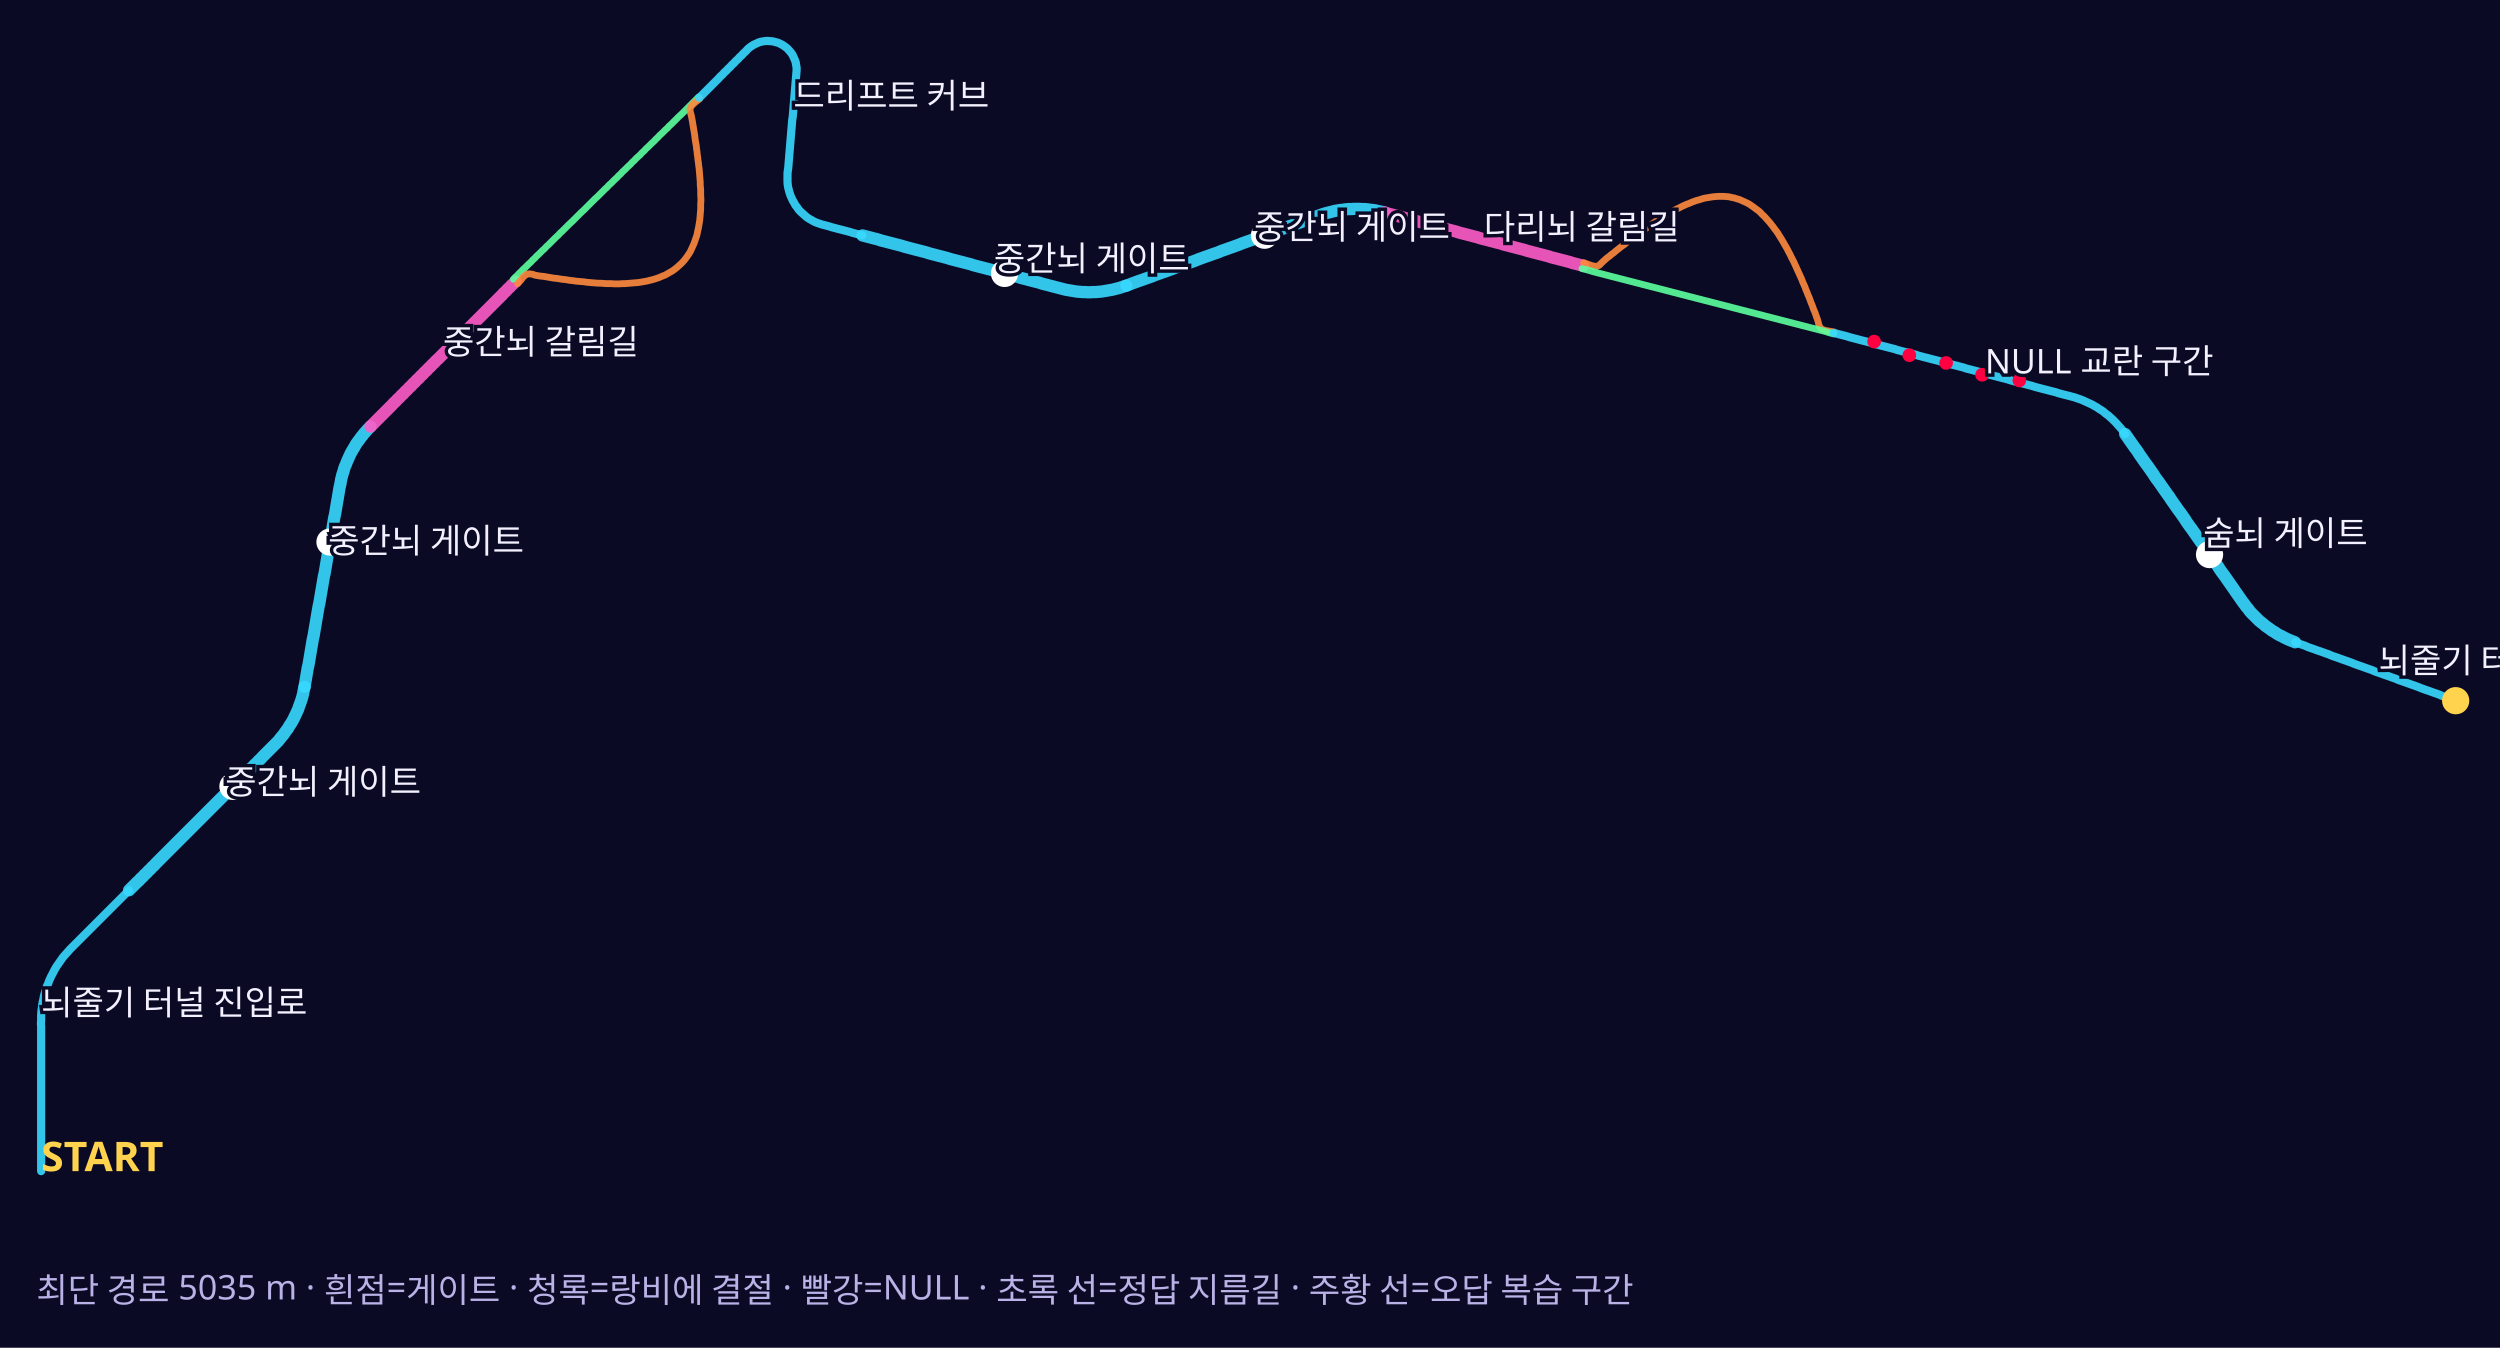
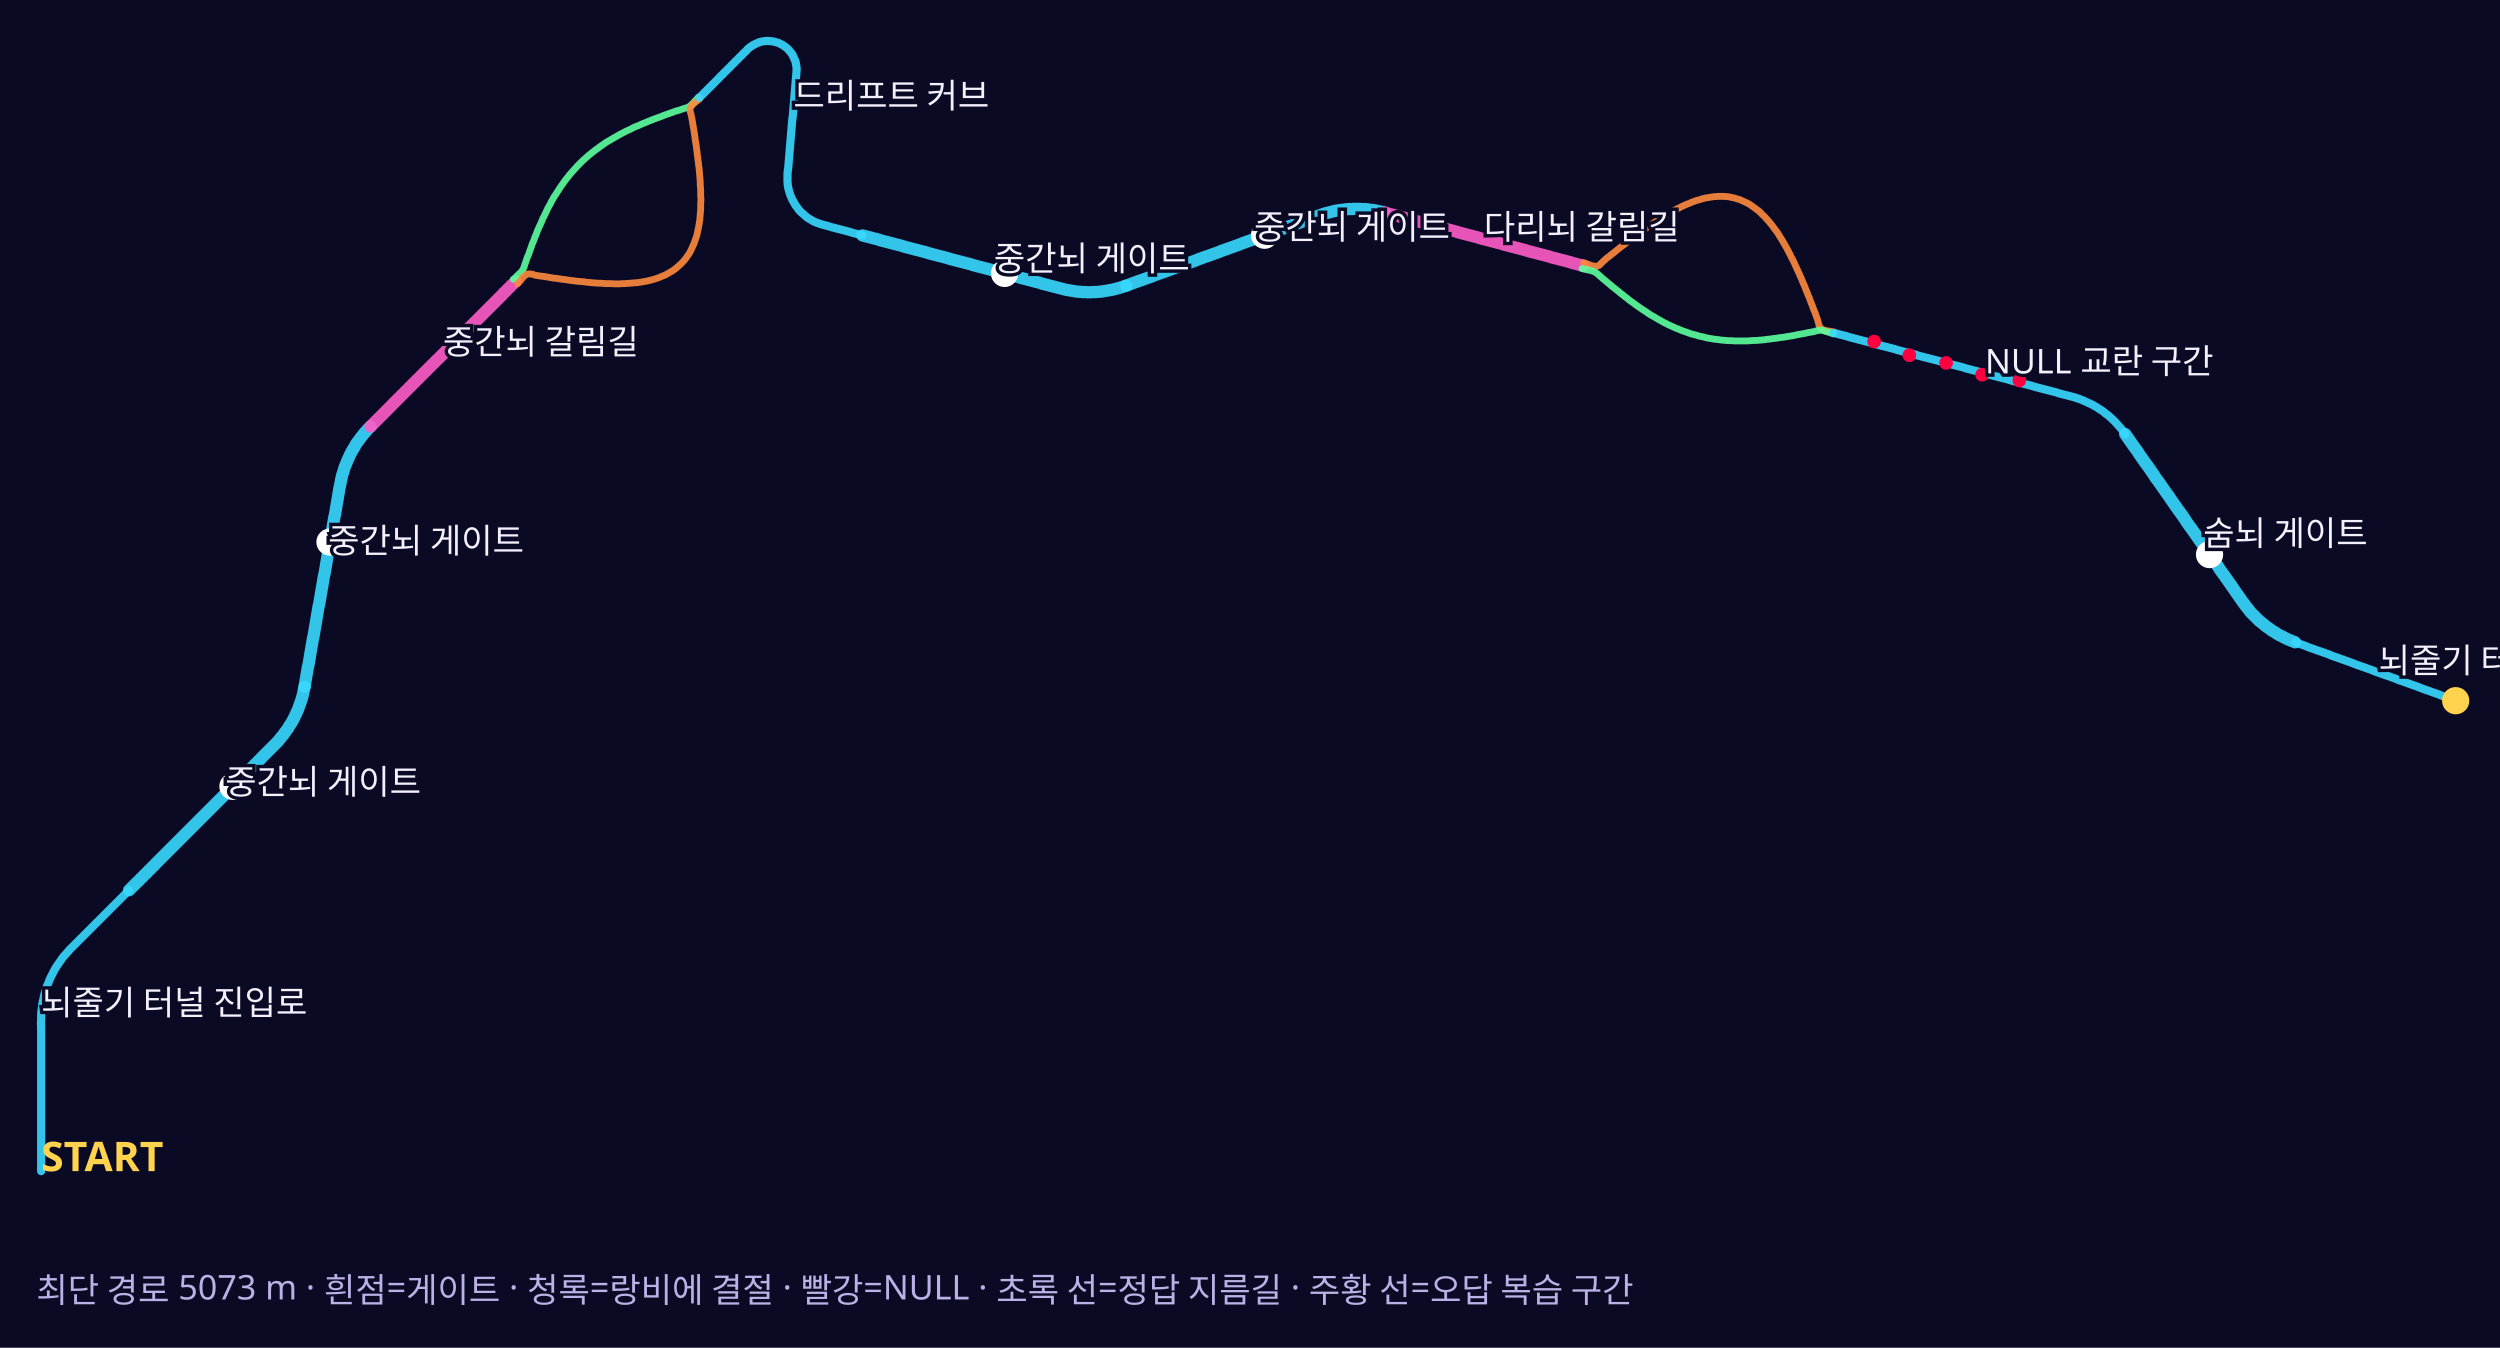
<svg xmlns="http://www.w3.org/2000/svg" width="1100" height="593" font-family="sans-serif">
  <rect width="100%" height="100%" fill="#0B0A24" />
  <polyline points="18.1,515.3 18.1,514.1 18.1,512.9 18.1,511.7 18.1,510.5 18.1,509.3 18.1,508.1 18.1,506.9 18.1,505.7 18.1,504.5 18.1,503.3 18.1,502.1 18.1,500.9 18.1,499.7 18.1,498.5 18.1,497.3 18.1,496.1 18.1,494.9 18.1,493.7 18.1,492.5 18.1,491.3 18.1,490.1 18.1,488.9 18.1,487.7 18.1,486.5 18.1,485.2 18.1,484.0 18.1,482.8 18.1,481.6 18.1,480.4 18.1,479.2 18.1,478.0 18.1,476.8 18.1,475.6 18.1,474.4 18.1,473.2 18.1,472.0 18.1,470.8 18.1,469.6 18.1,468.4 18.1,467.2 18.1,466.0 18.1,464.8 18.1,463.6 18.1,462.4 18.1,461.2 18.1,460.0 18.1,458.8 18.1,457.6 18.1,456.4 18.1,455.2 18.1,454.0 18.1,452.8 18.1,451.6 18.0,450.4 18.1,449.1 18.1,447.9 18.1,446.7 18.2,445.5 18.3,444.3 18.5,443.1 18.6,442.0 18.8,440.8 19.1,439.6 19.3,438.4 19.6,437.3 20.0,436.1 20.3,435.0 20.7,433.8 21.2,432.7 21.6,431.6 22.1,430.5 22.6,429.4 23.2,428.3 23.7,427.3 24.3,426.2 24.9,425.2 25.6,424.2 26.3,423.2 27.0,422.2 27.7,421.2 28.5,420.3 29.3,419.4 30.1,418.5 30.9,417.6 31.7,416.8 32.6,415.9 33.4,415.1 34.3,414.2 35.1,413.4 36.0,412.5 36.8,411.7 37.7,410.8 38.5,410.0 39.4,409.1 40.2,408.3 41.1,407.4 41.9,406.6 42.8,405.7 43.6,404.9 44.5,404.0 45.3,403.2 46.2,402.3 47.0,401.5 47.9,400.6 48.7,399.8 49.6,398.9 50.4,398.1 51.3,397.2 52.1,396.4 53.0,395.5 53.8,394.7 54.7,393.8 55.5,393.0 56.4,392.1 56.8,391.7" fill="none" stroke="#37D8FF" stroke-width="3.6" stroke-linecap="round" opacity="0.9" />
  <polyline points="56.8,391.7 57.6,390.9 58.5,390.0 59.3,389.2 60.2,388.3 61.1,387.5 61.9,386.6 62.8,385.8 63.6,384.9 64.5,384.1 65.3,383.2 66.2,382.4 67.0,381.5 67.9,380.7 68.7,379.8 69.6,378.9 70.4,378.1 71.3,377.2 72.1,376.4 73.0,375.5 73.8,374.7 74.7,373.8 75.5,373.0 76.4,372.1 77.2,371.3 78.1,370.4 78.9,369.6 79.8,368.7 80.6,367.9 81.5,367.0 82.3,366.2 83.2,365.3 84.0,364.5 84.9,363.6 85.7,362.8 86.6,361.9 87.4,361.1 88.3,360.2 89.1,359.4 90.0,358.5 90.8,357.7 91.7,356.8 92.5,356.0 93.4,355.1 94.2,354.3 95.1,353.4 95.9,352.6 96.8,351.7 97.6,350.9 98.5,350.0 99.3,349.2 100.2,348.3 101.0,347.5 101.9,346.6 102.7,345.8 103.6,344.9 104.4,344.1 105.3,343.2 106.1,342.4 107.0,341.5 107.9,340.7 108.7,339.8 109.6,339.0 110.4,338.1 111.3,337.3 112.1,336.4 113.0,335.6 113.8,334.7 114.7,333.9 115.5,333.0 116.4,332.1 117.2,331.3 118.1,330.4 118.9,329.6 119.8,328.7 120.6,327.9 121.5,327.0 122.3,326.2 123.1,325.2 123.8,324.3 124.6,323.4 125.3,322.4 126.0,321.4 126.7,320.5 127.3,319.4 128.0,318.4 128.6,317.4 129.2,316.3 129.7,315.2 130.2,314.2 130.7,313.1 131.2,312.0 131.6,310.8 132.0,309.7 132.4,308.6 132.8,307.4 133.1,306.3 133.4,305.1 133.6,303.9 133.9,302.7 134.0,302.3" fill="none" stroke="#37D8FF" stroke-width="5.4" stroke-linecap="round" opacity="0.9" />
  <polyline points="134.0,302.2 134.2,301.0 134.4,299.8 134.6,298.7 134.8,297.5 135.0,296.3 135.2,295.1 135.4,293.9 135.7,292.7 135.9,291.6 136.1,290.4 136.3,289.2 136.5,288.0 136.7,286.8 136.9,285.6 137.1,284.4 137.3,283.3 137.5,282.1 137.7,280.9 138.0,279.7 138.2,278.5 138.4,277.3 138.6,276.1 138.8,275.0 139.0,273.8 139.2,272.6 139.4,271.4 139.6,270.2 139.8,269.0 140.0,267.9 140.2,266.7 140.5,265.5 140.7,264.3 140.9,263.1 141.1,261.9 141.3,260.7 141.5,259.6 141.7,258.4 141.9,257.2 142.1,256.0 142.3,254.8 142.5,253.6 142.8,252.4 143.0,251.3 143.2,250.1 143.4,248.9 143.6,247.7 143.8,246.5 144.0,245.3 144.2,244.1 144.4,243.0 144.6,241.8 144.8,240.6 145.1,239.4 145.3,238.2 145.5,237.0 145.7,235.9 145.9,234.7 146.1,233.5 146.3,232.3 146.5,231.1 146.7,229.9 146.9,228.7 147.1,227.6 147.4,226.4 147.6,225.2 147.8,224.0 148.0,222.8 148.2,221.6 148.4,220.4 148.6,219.3 148.8,218.1 149.0,216.9 149.2,215.7 149.4,214.5 149.7,213.3 149.9,212.2 150.1,211.0 150.4,209.8 150.7,208.6 151.1,207.5 151.4,206.3 151.8,205.2 152.3,204.1 152.7,203.0 153.2,201.9 153.7,200.8 154.2,199.7 154.8,198.6 155.4,197.6 156.0,196.6 156.6,195.5 157.3,194.5 158.0,193.6 158.7,192.6 159.5,191.6 160.2,190.7 161.0,189.8 161.8,188.9 162.7,188.0 163.0,187.7" fill="none" stroke="#37D8FF" stroke-width="5.4" stroke-linecap="round" opacity="0.9" />
  <polyline points="163.0,187.7 163.9,186.8 164.7,186.0 165.6,185.1 166.4,184.3 167.3,183.4 168.1,182.6 169.0,181.7 169.8,180.9 170.7,180.0 171.5,179.2 172.4,178.3 173.2,177.4 174.1,176.6 174.9,175.7 175.8,174.9 176.6,174.0 177.5,173.2 178.3,172.3 179.2,171.5 180.0,170.6 180.9,169.8 181.7,168.9 182.6,168.1 183.4,167.2 184.3,166.4 185.1,165.5 186.0,164.7 186.8,163.8 187.7,163.0 188.5,162.1 189.4,161.3 190.2,160.4 191.1,159.6 191.9,158.7 192.8,157.9 193.7,157.0 194.5,156.2 195.4,155.3 196.2,154.5 197.1,153.6 197.9,152.8 198.8,151.9 199.6,151.1 200.5,150.2 201.3,149.4 202.2,148.5 203.0,147.7 203.9,146.8 204.7,146.0 205.6,145.1 206.4,144.3 207.3,143.4 208.1,142.6 209.0,141.7 209.8,140.9 210.7,140.0 211.5,139.2 212.4,138.3 213.2,137.5 214.1,136.6 214.9,135.8 215.8,134.9 216.6,134.1 217.5,133.2 218.3,132.4 219.2,131.5 220.0,130.7 220.9,129.8 221.7,128.9 222.6,128.1 223.4,127.2 224.3,126.4 225.1,125.5 226.0,124.7 226.8,123.8" fill="none" stroke="#FF5CC8" stroke-width="5.4" stroke-linecap="round" opacity="0.9" />
-   <polyline points="225.9,122.9 226.7,122.0 227.6,121.2 228.4,120.3 229.3,119.5 230.1,118.6 231.0,117.8 231.9,116.9 232.7,116.1 233.6,115.3 234.4,114.4 235.3,113.6 236.1,112.7 237.0,111.9 237.9,111.0 238.7,110.2 239.6,109.4 240.4,108.5 241.3,107.7 242.2,106.8 243.0,106.0 243.9,105.1 244.7,104.3 245.6,103.5 246.4,102.6 247.3,101.8 248.2,100.9 249.0,100.1 249.9,99.2 250.7,98.4 251.6,97.6 252.5,96.7 253.3,95.9 254.2,95.0 255.0,94.2 255.9,93.3 256.8,92.5 257.6,91.7 258.5,90.8 259.3,90.0 260.2,89.1 261.0,88.3 261.9,87.4 262.8,86.6 263.6,85.8 264.5,84.9 265.3,84.1 266.2,83.2 267.1,82.4 267.9,81.5 268.8,80.7 269.6,79.9 270.5,79.0 271.4,78.2 272.2,77.3 273.1,76.5 273.9,75.6 274.8,74.8 275.6,74.0 276.5,73.1 277.4,72.3 278.2,71.4 279.1,70.6 279.9,69.7 280.8,68.9 281.7,68.1 282.5,67.2 283.4,66.4 284.2,65.5 285.1,64.7 286.0,63.8 286.8,63.0 287.7,62.2 288.5,61.3 289.4,60.5 290.2,59.6 291.1,58.8 292.0,57.9 292.8,57.1 293.7,56.3 294.5,55.4 295.4,54.6 296.3,53.7 297.1,52.9 298.0,52.0 298.8,51.2 299.7,50.4 300.6,49.5 301.4,48.7 302.3,47.8 303.1,47.0 304.0,46.1 304.8,45.3 305.7,44.4 306.5,43.6 307.4,42.7 307.4,42.7" fill="none" stroke="#5CFF9D" stroke-width="3.0" stroke-linecap="round" opacity="0.9" />
+   <polyline points="225.9,122.9 226.8,122.1 227.6,121.3 228.5,120.4 229.4,119.6 230.1,118.6 230.6,117.5 230.9,116.4 231.3,115.3 231.7,114.1 232.1,113.0 232.6,111.9 233.0,110.7 233.4,109.6 233.8,108.5 234.2,107.3 234.7,106.2 235.1,105.1 235.5,104.0 236.0,102.9 236.4,101.7 236.9,100.6 237.4,99.5 237.9,98.4 238.4,97.3 238.8,96.2 239.4,95.1 239.9,94.1 240.4,93.0 240.9,91.9 241.5,90.8 242.1,89.8 242.6,88.7 243.2,87.7 243.8,86.6 244.5,85.6 245.1,84.6 245.8,83.6 246.4,82.6 247.1,81.6 247.8,80.6 248.5,79.6 249.2,78.7 250.0,77.7 250.7,76.8 251.5,75.9 252.3,75.0 253.1,74.1 253.9,73.2 254.8,72.3 255.6,71.5 256.5,70.6 257.4,69.8 258.3,69.0 259.2,68.2 260.1,67.5 261.1,66.7 262.0,66.0 263.0,65.3 263.9,64.6 264.9,63.9 265.9,63.2 266.9,62.5 268.0,61.9 269.0,61.3 270.0,60.7 271.1,60.1 272.1,59.5 273.2,58.9 274.2,58.4 275.3,57.8 276.4,57.3 277.5,56.8 278.6,56.2 279.7,55.7 280.8,55.3 281.9,54.8 283.0,54.3 284.1,53.9 285.2,53.4 286.3,53.0 287.5,52.5 288.6,52.1 289.7,51.7 290.8,51.3 292.0,50.8 293.1,50.4 294.2,50.0 295.4,49.6 296.5,49.2 297.6,48.8 298.8,48.5 299.9,48.1 301.1,47.7 302.2,47.4 303.3,46.9 304.2,46.1 305.1,45.2 305.9,44.3 306.7,43.5 307.3,42.8" fill="none" stroke="#5CFF9D" stroke-width="3.0" stroke-linecap="round" opacity="0.9" />
  <polyline points="227.8,124.8 228.6,123.9 229.4,123.0 230.1,122.0 231.0,121.2 232.0,120.6 233.2,120.5 234.4,120.7 235.5,121.1 236.7,121.3 237.9,121.5 239.1,121.6 240.3,121.8 241.4,122.0 242.6,122.2 243.8,122.4 245.0,122.5 246.2,122.7 247.4,122.9 248.6,123.0 249.8,123.2 251.0,123.4 252.2,123.5 253.4,123.7 254.6,123.8 255.8,123.9 257.0,124.0 258.2,124.2 259.4,124.3 260.5,124.4 261.7,124.5 262.9,124.6 264.1,124.6 265.4,124.7 266.6,124.8 267.8,124.8 269.0,124.8 270.2,124.9 271.4,124.9 272.6,124.9 273.8,124.8 275.0,124.8 276.2,124.7 277.4,124.6 278.6,124.5 279.8,124.4 281.0,124.3 282.2,124.1 283.3,123.9 284.5,123.7 285.7,123.4 286.9,123.1 288.0,122.8 289.2,122.4 290.3,122.0 291.4,121.5 292.5,121.1 293.6,120.5 294.6,119.9 295.7,119.3 296.7,118.6 297.6,117.9 298.5,117.1 299.4,116.3 300.3,115.4 301.1,114.5 301.8,113.6 302.5,112.6 303.2,111.6 303.8,110.6 304.3,109.5 304.8,108.4 305.3,107.3 305.7,106.2 306.1,105.0 306.5,103.9 306.8,102.7 307.0,101.6 307.3,100.4 307.5,99.2 307.7,98.0 307.9,96.8 308.0,95.6 308.1,94.4 308.2,93.2 308.3,92.0 308.3,90.8 308.3,89.6 308.4,88.4 308.4,87.2 308.3,86.0 308.3,84.8 308.3,83.6 308.2,82.4 308.1,81.2 308.1,80.0 308.0,78.8 307.9,77.6 307.8,76.4 307.7,75.2 307.6,74.0 307.4,72.8 307.3,71.6 307.1,70.4 307.0,69.2 306.8,68.0 306.7,66.8 306.5,65.6 306.4,64.4 306.2,63.3 306.0,62.1 305.8,60.9 305.7,59.7 305.5,58.5 305.3,57.3 305.1,56.1 304.9,54.9 304.7,53.7 304.5,52.6 304.3,51.4 304.0,50.2 303.7,49.1 303.6,47.9 304.1,46.8 304.9,45.9 305.8,45.1 306.8,44.3 307.7,43.6 307.9,43.3" fill="none" stroke="#FF8A3D" stroke-width="3.0" stroke-linecap="round" opacity="0.9" />
  <polyline points="307.7,43.0 308.5,42.2 309.4,41.3 310.2,40.5 311.1,39.6 311.9,38.8 312.8,37.9 313.6,37.1 314.5,36.2 315.3,35.4 316.2,34.5 317.0,33.6 317.9,32.8 318.7,31.9 319.6,31.1 320.4,30.2 321.3,29.4 322.1,28.5 323.0,27.7 323.8,26.8 324.7,26.0 325.5,25.1 326.4,24.3 327.2,23.4 328.1,22.6 328.9,21.7 329.8,20.9 330.8,20.2 331.8,19.6 332.9,19.1 334.0,18.6 335.2,18.3 336.4,18.1 337.6,18.0 338.8,18.1 340.0,18.2 341.2,18.5 342.3,18.8 343.4,19.3 344.5,19.9 345.5,20.6 346.4,21.3 347.2,22.2 348.0,23.1 348.7,24.1 349.2,25.2 349.7,26.3 350.1,27.4 350.3,28.6 350.5,29.8 350.5,31.0 350.4,32.2 350.3,33.4 350.2,34.6 350.1,35.8 350.0,37.0 349.9,38.2 349.8,39.4 349.7,40.6 349.6,41.8 349.5,43.0 349.4,44.2 349.3,45.4 349.2,46.6 349.1,47.8 349.0,49.0 348.9,50.2 348.8,51.4 348.6,52.6 348.5,53.8 348.4,55.0 348.3,56.2 348.2,57.3 348.1,58.5 348.0,59.7 347.9,60.9 347.8,62.1 347.7,63.3 347.6,64.5 347.5,65.7 347.4,66.9 347.3,68.1 347.2,69.3 347.1,70.5 347.0,71.7 346.9,72.9 346.8,74.1 346.6,75.3 346.5,76.5 346.5,77.7 346.5,78.9 346.5,80.1 346.6,81.3 346.8,82.5 347.1,83.7 347.4,84.8 347.8,86.0 348.3,87.1 348.8,88.2 349.4,89.2 350.0,90.3 350.7,91.2 351.4,92.2 352.2,93.1 353.1,93.9 354.0,94.7 354.9,95.5 355.9,96.2 357.0,96.8 358.0,97.4 359.1,97.9 360.2,98.3 361.4,98.7 362.5,99.0 363.7,99.3 364.8,99.6 366.0,100.0 367.2,100.3 368.3,100.6 369.5,100.9 370.7,101.2 371.8,101.5 373.0,101.8 374.1,102.1 375.3,102.5 376.5,102.8 377.6,103.1 378.8,103.4 379.4,103.6" fill="none" stroke="#37D8FF" stroke-width="3.6" stroke-linecap="round" opacity="0.9" />
  <polyline points="379.5,103.6 380.7,103.9 381.8,104.2 383.0,104.5 384.1,104.8 385.3,105.1 386.5,105.4 387.6,105.8 388.8,106.1 390.0,106.4 391.1,106.7 392.3,107.0 393.4,107.3 394.6,107.6 395.8,107.9 396.9,108.2 398.1,108.6 399.3,108.9 400.4,109.2 401.6,109.5 402.7,109.8 403.9,110.1 405.1,110.4 406.2,110.7 407.4,111.0 408.6,111.4 409.7,111.7 410.9,112.0 412.0,112.3 413.2,112.6 414.4,112.9 415.5,113.2 416.7,113.5 417.9,113.9 419.0,114.2 420.2,114.5 421.3,114.8 422.5,115.1 423.7,115.4 424.8,115.7 426.0,116.0 427.2,116.3 428.3,116.7 429.5,117.0 430.6,117.3 431.8,117.6 433.0,117.9 434.1,118.2 435.3,118.5 436.5,118.8 437.6,119.1 438.8,119.5 439.9,119.8 441.1,120.1 442.3,120.4 443.4,120.7 444.6,121.0 445.7,121.3 446.9,121.6 448.1,121.9 449.2,122.3 450.4,122.6 451.6,122.9 452.7,123.2 453.9,123.5 455.0,123.8 456.2,124.1 457.4,124.4 458.5,124.8 459.7,125.1 460.9,125.4 462.0,125.7 463.2,126.0 464.3,126.3 465.5,126.6 466.7,126.9 467.8,127.2 469.0,127.5 470.2,127.7 471.4,127.9 472.6,128.1 473.8,128.3 475.0,128.4 476.2,128.5 477.4,128.5 478.6,128.6 479.8,128.6 481.0,128.5 482.2,128.5 483.4,128.4 484.6,128.3 485.8,128.1 487.0,127.9 488.1,127.7 489.3,127.5 490.5,127.2 491.7,126.9 492.8,126.6 494.0,126.2 495.1,125.8 495.5,125.7" fill="none" stroke="#37D8FF" stroke-width="5.4" stroke-linecap="round" opacity="0.9" />
  <polyline points="495.6,125.7 496.7,125.3 497.9,124.8 499.0,124.4 500.1,124.0 501.2,123.6 502.4,123.2 503.5,122.8 504.6,122.4 505.8,122.0 506.9,121.6 508.0,121.1 509.2,120.7 510.3,120.3 511.4,119.9 512.6,119.5 513.7,119.1 514.8,118.7 515.9,118.3 517.1,117.8 518.2,117.4 519.3,117.0 520.5,116.6 521.6,116.2 522.7,115.8 523.9,115.4 525.0,115.0 526.1,114.6 527.3,114.1 528.4,113.7 529.5,113.3 530.6,112.9 531.8,112.5 532.9,112.1 534.0,111.7 535.2,111.3 536.3,110.9 537.4,110.4 538.6,110.0 539.7,109.6 540.8,109.2 542.0,108.8 543.1,108.4 544.2,108.0 545.3,107.6 546.5,107.1 547.6,106.7 548.7,106.3 549.9,105.9 551.0,105.5 552.1,105.1 553.3,104.7 554.4,104.3 555.5,103.9 556.7,103.4 557.8,103.0 558.9,102.6 560.0,102.2 561.2,101.8 562.3,101.4 563.4,101.0 564.6,100.6 565.7,100.2 566.8,99.7 568.0,99.3 569.1,98.9 570.2,98.5 571.4,98.1 572.5,97.7 573.6,97.3 574.7,96.9 575.9,96.4 577.0,96.0 578.1,95.6 579.3,95.2 580.4,94.8 581.5,94.4 582.7,94.0 583.8,93.7 585.0,93.4 586.2,93.1 587.3,92.8 588.5,92.6 589.7,92.4 590.9,92.3 592.1,92.1 593.3,92.0 594.5,92.0 595.7,91.9 596.9,91.9 598.1,91.9 599.3,92.0 600.5,92.0 601.7,92.1 602.9,92.3 604.1,92.4 605.3,92.6 606.5,92.9 607.6,93.1 608.8,93.4 609.3,93.5" fill="none" stroke="#37D8FF" stroke-width="5.4" stroke-linecap="round" opacity="0.9" />
  <polyline points="609.3,93.5 610.5,93.9 611.6,94.2 612.8,94.5 614.0,94.8 615.1,95.1 616.3,95.4 617.5,95.7 618.6,96.0 619.8,96.3 620.9,96.7 622.1,97.0 623.3,97.3 624.4,97.6 625.6,97.9 626.8,98.2 627.9,98.5 629.1,98.8 630.2,99.1 631.4,99.5 632.6,99.8 633.7,100.1 634.9,100.4 636.1,100.7 637.2,101.0 638.4,101.3 639.5,101.6 640.7,101.9 641.9,102.3 643.0,102.6 644.2,102.9 645.4,103.2 646.5,103.5 647.7,103.8 648.8,104.1 650.0,104.4 651.2,104.8 652.3,105.1 653.5,105.4 654.7,105.7 655.8,106.0 657.0,106.3 658.1,106.6 659.3,106.9 660.5,107.2 661.6,107.6 662.8,107.9 664.0,108.2 665.1,108.5 666.3,108.8 667.4,109.1 668.6,109.4 669.8,109.7 670.9,110.0 672.1,110.4 673.3,110.7 674.4,111.0 675.6,111.3 676.7,111.6 677.9,111.9 679.1,112.2 680.2,112.5 681.4,112.8 682.5,113.2 683.7,113.5 684.9,113.8 686.0,114.1 687.2,114.4 688.4,114.7 689.5,115.0 690.7,115.3 691.8,115.7 693.0,116.0 694.2,116.3 695.3,116.6 696.5,116.9" fill="none" stroke="#FF5CC8" stroke-width="5.4" stroke-linecap="round" opacity="0.9" />
  <polyline points="696.8,115.6 698.0,116.0 699.1,116.4 700.2,116.8 701.4,117.1 702.6,117.2 703.7,116.7 704.6,115.8 705.4,115.0 706.3,114.2 707.2,113.4 708.2,112.7 709.1,111.9 710.1,111.2 711.0,110.4 711.9,109.7 712.9,108.9 713.8,108.2 714.8,107.5 715.7,106.7 716.7,106.0 717.6,105.2 718.6,104.5 719.6,103.8 720.5,103.1 721.5,102.4 722.5,101.7 723.5,101.0 724.4,100.3 725.4,99.6 726.4,98.9 727.4,98.2 728.4,97.5 729.4,96.9 730.4,96.2 731.4,95.6 732.5,95.0 733.5,94.4 734.5,93.7 735.6,93.2 736.6,92.6 737.7,92.0 738.8,91.5 739.9,90.9 741.0,90.4 742.1,89.9 743.2,89.5 744.3,89.0 745.4,88.6 746.5,88.2 747.7,87.9 748.9,87.5 750.0,87.2 751.2,87.0 752.4,86.8 753.6,86.6 754.8,86.5 756.0,86.4 757.2,86.4 758.4,86.4 759.6,86.5 760.8,86.6 762.0,86.9 763.1,87.1 764.3,87.5 765.4,87.8 766.5,88.3 767.6,88.8 768.7,89.3 769.8,89.9 770.8,90.6 771.8,91.3 772.7,92.0 773.7,92.7 774.6,93.5 775.4,94.4 776.3,95.2 777.1,96.1 777.9,97.0 778.7,97.9 779.4,98.8 780.2,99.8 780.9,100.8 781.6,101.7 782.3,102.7 782.9,103.7 783.6,104.8 784.2,105.8 784.8,106.8 785.4,107.9 786.0,108.9 786.6,110.0 787.1,111.0 787.7,112.1 788.2,113.2 788.8,114.3 789.3,115.3 789.8,116.4 790.3,117.5 790.8,118.6 791.3,119.7 791.8,120.8 792.3,121.9 792.8,123.0 793.2,124.1 793.7,125.2 794.2,126.3 794.6,127.5 795.1,128.6 795.5,129.7 796.0,130.8 796.4,131.9 796.8,133.0 797.3,134.2 797.7,135.3 798.1,136.4 798.6,137.5 799.0,138.7 799.4,139.8 799.8,140.9 800.1,142.1 800.4,143.2 801.0,144.3 802.0,145.0 803.1,145.4 804.3,145.6 805.5,145.8 806.7,146.0 807.0,146.1" fill="none" stroke="#FF8A3D" stroke-width="3.0" stroke-linecap="round" opacity="0.9" />
-   <polyline points="696.1,118.2 697.3,118.5 698.5,118.8 699.6,119.1 700.8,119.5 702.0,119.8 703.1,120.1 704.3,120.4 705.5,120.7 706.6,121.0 707.8,121.3 708.9,121.6 710.1,121.9 711.3,122.2 712.4,122.5 713.6,122.8 714.8,123.1 715.9,123.4 717.1,123.7 718.3,124.0 719.4,124.3 720.6,124.6 721.8,124.9 722.9,125.2 724.1,125.5 725.3,125.8 726.4,126.1 727.6,126.4 728.8,126.7 729.9,127.0 731.1,127.3 732.3,127.6 733.4,127.9 734.6,128.2 735.7,128.5 736.9,128.8 738.1,129.1 739.2,129.4 740.4,129.7 741.6,130.0 742.7,130.3 743.9,130.6 745.1,130.9 746.2,131.2 747.4,131.5 748.6,131.8 749.7,132.1 750.9,132.4 752.1,132.7 753.2,133.0 754.4,133.3 755.6,133.6 756.7,133.9 757.9,134.2 759.1,134.5 760.2,134.8 761.4,135.1 762.5,135.4 763.7,135.7 764.9,136.0 766.0,136.3 767.2,136.6 768.4,136.9 769.5,137.2 770.7,137.5 771.9,137.8 773.0,138.1 774.2,138.4 775.4,138.7 776.5,139.0 777.7,139.3 778.9,139.6 780.0,139.9 781.2,140.2 782.4,140.5 783.5,140.8 784.7,141.1 785.9,141.4 787.0,141.7 788.2,142.0 789.3,142.3 790.5,142.6 791.7,142.9 792.8,143.2 794.0,143.5 795.2,143.8 796.3,144.1 797.5,144.4 798.7,144.7 799.8,145.0 801.0,145.3 802.2,145.6 803.3,145.9 804.5,146.3 805.6,146.6 806.8,146.9 806.8,146.9" fill="none" stroke="#5CFF9D" stroke-width="3.0" stroke-linecap="round" opacity="0.9" />
+   <polyline points="696.1,118.2 697.3,118.5 698.5,118.7 699.7,119.0 700.8,119.3 701.9,119.8 702.9,120.5 703.8,121.3 704.7,122.1 705.6,122.9 706.5,123.6 707.4,124.4 708.4,125.2 709.3,126.0 710.2,126.7 711.2,127.5 712.1,128.2 713.0,129.0 714.0,129.7 714.9,130.5 715.9,131.2 716.8,132.0 717.8,132.7 718.8,133.4 719.7,134.1 720.7,134.8 721.7,135.5 722.7,136.2 723.7,136.8 724.7,137.5 725.7,138.2 726.7,138.8 727.8,139.4 728.8,140.0 729.8,140.6 730.9,141.2 731.9,141.8 733.0,142.3 734.1,142.9 735.2,143.4 736.3,143.9 737.4,144.4 738.5,144.8 739.6,145.3 740.7,145.7 741.9,146.1 743.0,146.5 744.1,146.9 745.3,147.2 746.5,147.5 747.6,147.9 748.8,148.1 750.0,148.4 751.1,148.7 752.3,148.9 753.5,149.1 754.7,149.3 755.9,149.4 757.1,149.6 758.3,149.7 759.5,149.8 760.7,149.9 761.9,149.9 763.1,150.0 764.3,150.0 765.5,150.0 766.7,150.0 767.9,150.0 769.1,150.0 770.3,149.9 771.5,149.8 772.7,149.8 773.9,149.7 775.1,149.6 776.3,149.5 777.5,149.3 778.7,149.2 779.9,149.0 781.1,148.9 782.3,148.7 783.5,148.5 784.7,148.4 785.8,148.2 787.0,148.0 788.2,147.8 789.4,147.6 790.6,147.3 791.8,147.1 792.9,146.9 794.1,146.7 795.3,146.4 796.5,146.2 797.7,146.0 798.8,145.7 800.0,145.4 801.2,145.3 802.4,145.5 803.5,145.9 804.7,146.2 805.8,146.6 806.7,146.9" fill="none" stroke="#5CFF9D" stroke-width="3.0" stroke-linecap="round" opacity="0.9" />
  <polyline points="806.9,146.5 808.1,146.8 809.2,147.1 810.4,147.4 811.6,147.7 812.7,148.0 813.9,148.4 815.1,148.7 816.2,149.0 817.4,149.3 818.5,149.6 819.7,149.9 820.9,150.2 822.0,150.5 823.2,150.8 824.4,151.2 825.5,151.5 826.7,151.8 827.8,152.1 829.0,152.4 830.2,152.7 831.3,153.0 832.5,153.3 833.7,153.6 834.8,154.0 836.0,154.3 837.1,154.6 838.3,154.9 839.5,155.2 840.6,155.5 841.8,155.8 843.0,156.1 844.1,156.5 845.3,156.8 846.4,157.1 847.6,157.4 848.8,157.7 849.9,158.0 851.1,158.3 852.3,158.6 853.4,158.9 854.6,159.3 855.7,159.6 856.9,159.9 858.1,160.2 859.2,160.5 860.4,160.8 861.6,161.1 862.7,161.4 863.9,161.7 865.0,162.1 866.2,162.4 867.4,162.7 868.5,163.0 869.7,163.3 870.8,163.6 872.0,163.9 873.2,164.2 874.3,164.5 875.5,164.9 876.7,165.2 877.8,165.5 879.0,165.8 880.1,166.1 881.3,166.4 882.5,166.7 883.6,167.0 884.8,167.4 886.0,167.7 887.1,168.0 888.3,168.3 889.4,168.6 890.6,168.9 891.8,169.2 892.9,169.5 894.1,169.8 895.3,170.2 896.4,170.5 897.6,170.8 898.7,171.1 899.9,171.4 901.1,171.7 902.2,172.0 903.4,172.3 904.6,172.6 905.7,173.0 906.9,173.3 908.0,173.6 909.2,173.9 910.4,174.2 911.5,174.5 912.7,174.8 913.8,175.2 915.0,175.6 916.1,176.0 917.2,176.5 918.3,177.0 919.4,177.5 920.5,178.0 921.5,178.6 922.6,179.2 923.6,179.9 924.6,180.5 925.6,181.2 926.5,182.0 927.5,182.7 928.4,183.5 929.3,184.3 930.1,185.1 931.0,186.0 931.8,186.9 932.6,187.8 933.4,188.7 934.1,189.6 934.8,190.6 935.1,191.0" fill="none" stroke="#37D8FF" stroke-width="3.6" stroke-linecap="round" opacity="0.9" />
  <polyline points="935.1,191.0 935.8,192.0 936.5,193.0 937.2,194.0 937.9,195.0 938.6,196.0 939.3,197.0 940.0,197.9 940.7,198.9 941.3,199.9 942.0,200.9 942.7,201.9 943.4,202.9 944.1,203.9 944.8,204.8 945.5,205.8 946.2,206.8 946.9,207.8 947.6,208.8 948.2,209.8 948.9,210.8 949.6,211.7 950.3,212.7 951.0,213.7 951.7,214.7 952.4,215.7 953.1,216.7 953.8,217.7 954.5,218.6 955.1,219.6 955.8,220.6 956.5,221.6 957.2,222.6 957.9,223.6 958.6,224.6 959.3,225.5 960.0,226.5 960.7,227.5 961.4,228.5 962.0,229.5 962.7,230.5 963.4,231.5 964.1,232.4 964.8,233.4 965.5,234.4 966.2,235.4 966.9,236.4 967.6,237.4 968.3,238.4 969.0,239.3 969.6,240.3 970.3,241.3 971.0,242.3 971.7,243.3 972.4,244.3 973.1,245.3 973.8,246.2 974.5,247.2 975.2,248.2 975.9,249.2 976.5,250.2 977.2,251.2 977.9,252.2 978.6,253.1 979.3,254.1 980.0,255.1 980.7,256.1 981.4,257.1 982.1,258.1 982.8,259.1 983.4,260.0 984.1,261.0 984.8,262.0 985.5,263.0 986.2,264.0 986.9,265.0 987.6,265.9 988.3,266.9 989.1,267.8 989.8,268.8 990.6,269.7 991.5,270.6 992.3,271.4 993.2,272.3 994.0,273.1 995.0,273.9 995.9,274.6 996.8,275.4 997.8,276.1 998.8,276.8 999.7,277.5 1000.8,278.1 1001.8,278.8 1002.8,279.4 1003.9,279.9 1005.0,280.5 1006.0,281.0 1007.1,281.5 1008.3,282.0 1009.4,282.4 1009.8,282.6" fill="none" stroke="#37D8FF" stroke-width="5.4" stroke-linecap="round" opacity="0.9" />
  <polyline points="1009.9,282.6 1011.0,283.0 1012.1,283.4 1013.3,283.8 1014.4,284.2 1015.5,284.7 1016.6,285.1 1017.8,285.5 1018.9,285.9 1020.0,286.3 1021.2,286.7 1022.3,287.1 1023.4,287.5 1024.6,287.9 1025.7,288.4 1026.8,288.8 1028.0,289.2 1029.1,289.6 1030.2,290.0 1031.3,290.4 1032.5,290.8 1033.6,291.2 1034.7,291.6 1035.9,292.1 1037.0,292.5 1038.1,292.9 1039.3,293.3 1040.4,293.7 1041.5,294.1 1042.7,294.5 1043.8,294.9 1044.9,295.4 1046.0,295.8 1047.2,296.2 1048.3,296.6 1049.4,297.0 1050.6,297.4 1051.7,297.8 1052.8,298.2 1054.0,298.6 1055.1,299.1 1056.2,299.5 1057.4,299.9 1058.5,300.3 1059.6,300.7 1060.7,301.1 1061.9,301.5 1063.0,301.9 1064.1,302.3 1065.3,302.8 1066.4,303.2 1067.5,303.6 1068.7,304.0 1069.8,304.4 1070.9,304.8 1072.1,305.2 1073.2,305.6 1074.3,306.1 1075.4,306.5 1076.6,306.9 1077.7,307.3 1078.8,307.7 1080.0,308.1 1081.1,308.5 1082.2,308.9 1083.4,309.3" fill="none" stroke="#37D8FF" stroke-width="3.6" stroke-linecap="round" opacity="0.9" />
  <circle cx="102.5" cy="346.0" r="6" fill="#FFFFFF" />
  <circle cx="145.2" cy="238.5" r="6" fill="#FFFFFF" />
  <circle cx="442.0" cy="120.3" r="6" fill="#FFFFFF" />
  <circle cx="556.4" cy="103.5" r="6" fill="#FFFFFF" />
  <circle cx="824.6" cy="150.3" r="3" fill="#FF0040" />
  <circle cx="840.1" cy="156.3" r="3" fill="#FF0040" />
  <circle cx="856.3" cy="159.7" r="3" fill="#FF0040" />
  <circle cx="872.1" cy="164.9" r="3" fill="#FF0040" />
  <circle cx="888.5" cy="167.4" r="3" fill="#FF0040" />
  <circle cx="972.2" cy="244.0" r="6" fill="#FFFFFF" />
  <circle cx="1080.5" cy="308.3" r="6" fill="#FFD34D" />
  <text x="18.1" y="446.5" fill="#F3F0FF" font-size="15" stroke="#0B0A24" stroke-width="3" paint-order="stroke">뇌줄기 터널 진입로</text>
  <text x="99.1" y="349.4" fill="#F3F0FF" font-size="15" stroke="#0B0A24" stroke-width="3" paint-order="stroke">중간뇌 게이트</text>
  <text x="144.4" y="243.3" fill="#F3F0FF" font-size="15" stroke="#0B0A24" stroke-width="3" paint-order="stroke">중간뇌 게이트</text>
  <text x="194.9" y="155.8" fill="#F3F0FF" font-size="15" stroke="#0B0A24" stroke-width="3" paint-order="stroke">중간뇌 갈림길</text>
  <text x="349.1" y="47.5" fill="#F3F0FF" font-size="15" stroke="#0B0A24" stroke-width="3" paint-order="stroke">드리프트 커브</text>
  <text x="437.3" y="119.1" fill="#F3F0FF" font-size="15" stroke="#0B0A24" stroke-width="3" paint-order="stroke">중간뇌 게이트</text>
  <text x="551.8" y="105.2" fill="#F3F0FF" font-size="15" stroke="#0B0A24" stroke-width="3" paint-order="stroke">중간뇌 게이트</text>
  <text x="652.9" y="105.2" fill="#F3F0FF" font-size="15" stroke="#0B0A24" stroke-width="3" paint-order="stroke">다리뇌 갈림길</text>
  <text x="873.4" y="164.3" fill="#F3F0FF" font-size="15" stroke="#0B0A24" stroke-width="3" paint-order="stroke">NULL 교란 구간</text>
  <text x="969.4" y="240.0" fill="#F3F0FF" font-size="15" stroke="#0B0A24" stroke-width="3" paint-order="stroke">숨뇌 게이트</text>
  <text x="1046.6" y="296.0" fill="#F3F0FF" font-size="15" stroke="#0B0A24" stroke-width="3" paint-order="stroke">뇌줄기 터널 결승</text>
  <text x="18.1" y="515.3" fill="#FFD34D" font-size="18" font-weight="bold">START</text>
-   <text x="16" y="573" fill="#B8B2E6" font-size="15">최단 경로 5035 m · 흰점=게이트 · 청록=랑비에 결절 · 빨강=NULL · 초록 선=정답 지름길 · 주황 선=오답 복습 구간</text>
+   <text x="16" y="573" fill="#B8B2E6" font-size="15">최단 경로 5073 m · 흰점=게이트 · 청록=랑비에 결절 · 빨강=NULL · 초록 선=정답 지름길 · 주황 선=오답 복습 구간</text>
</svg>
